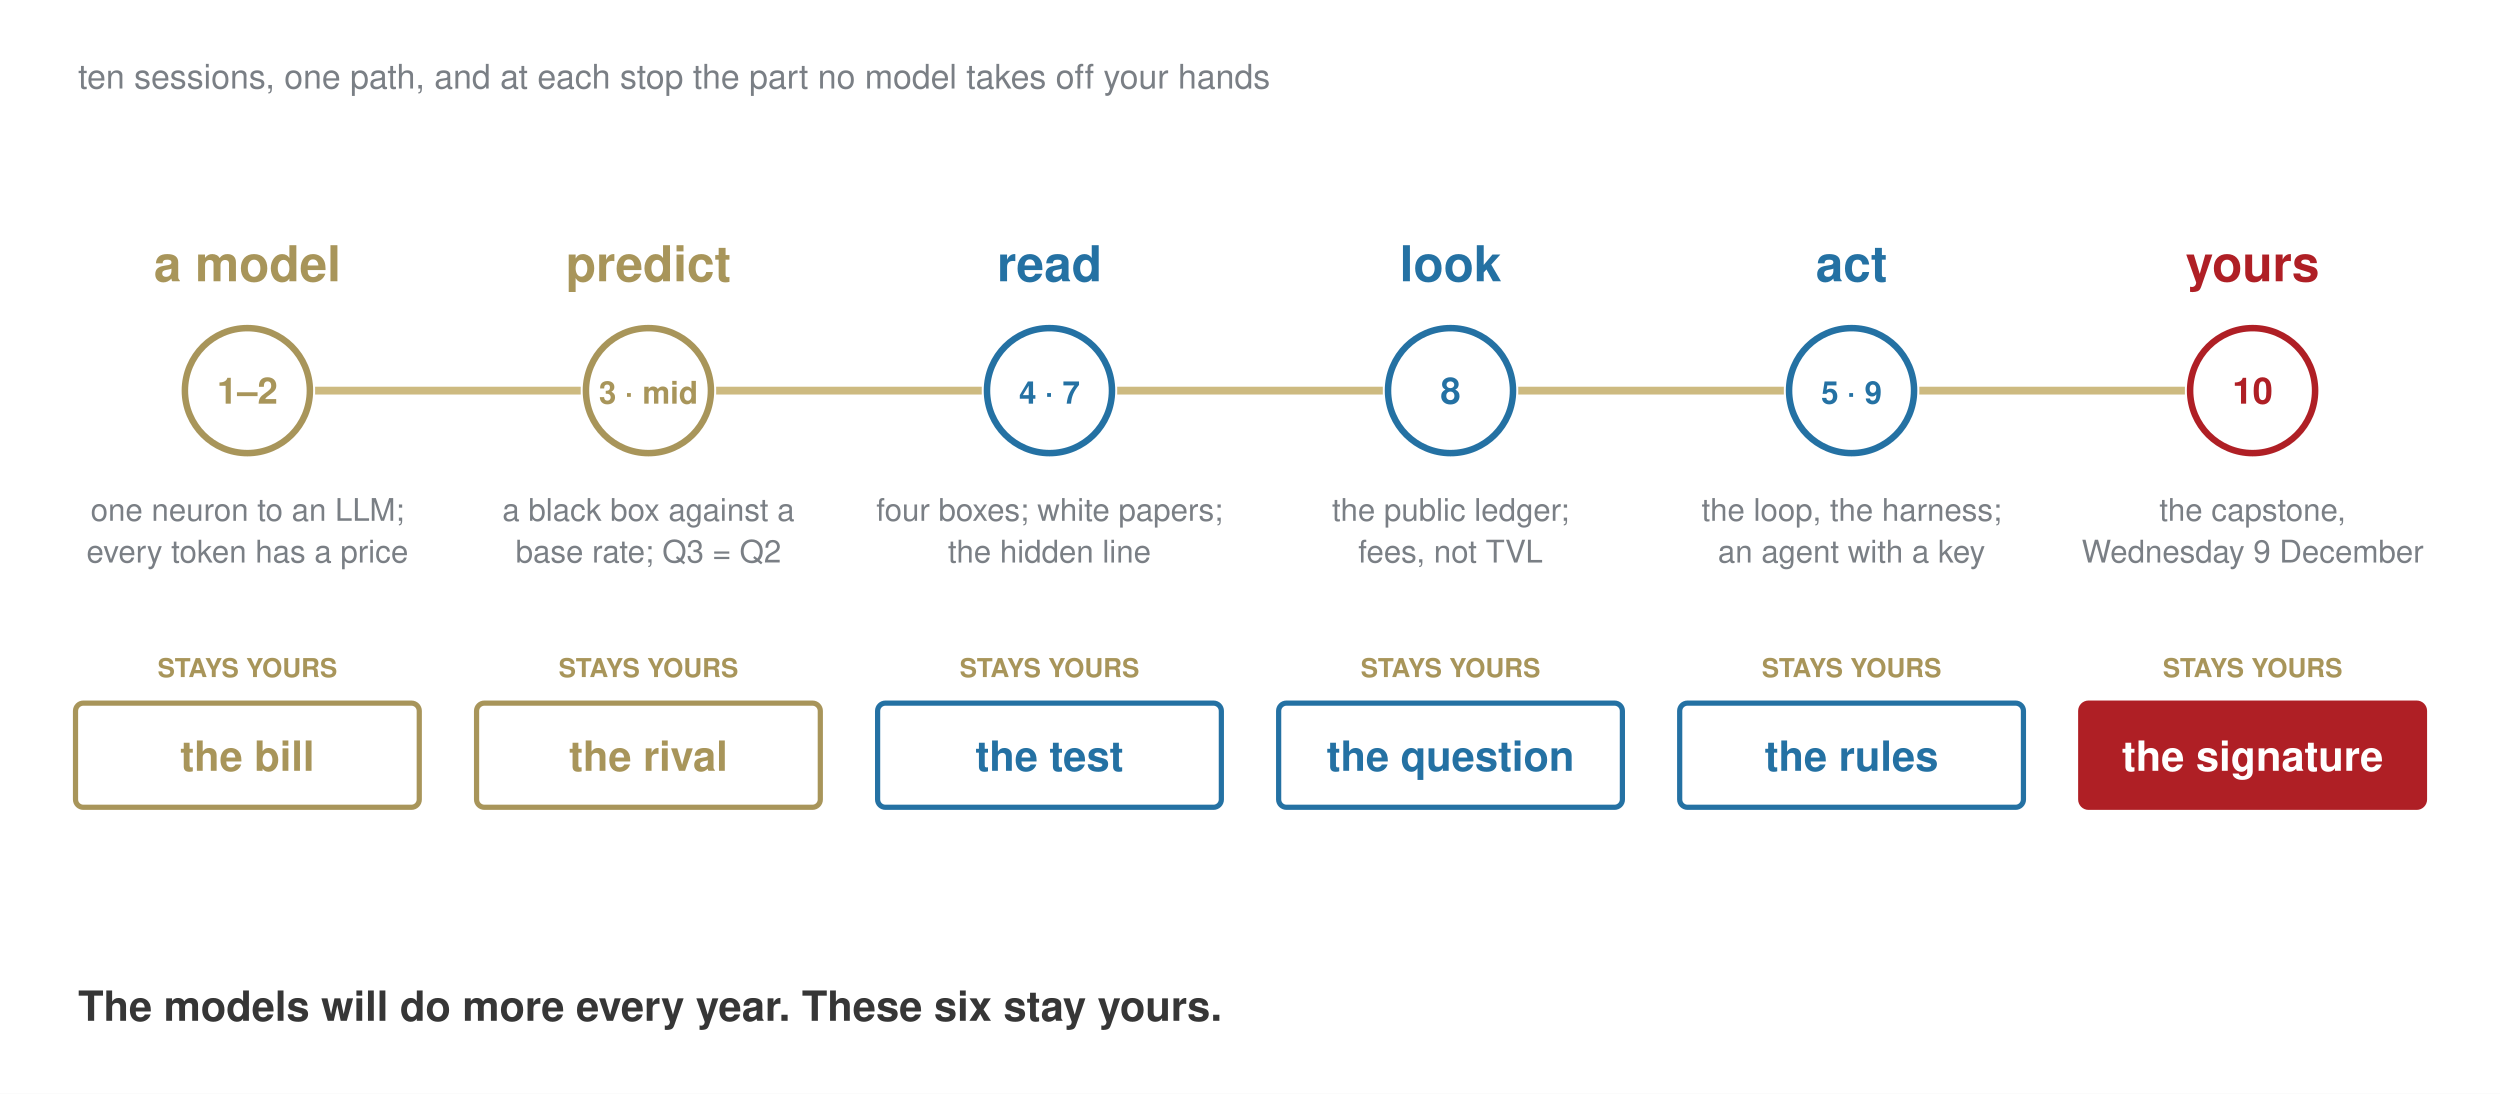
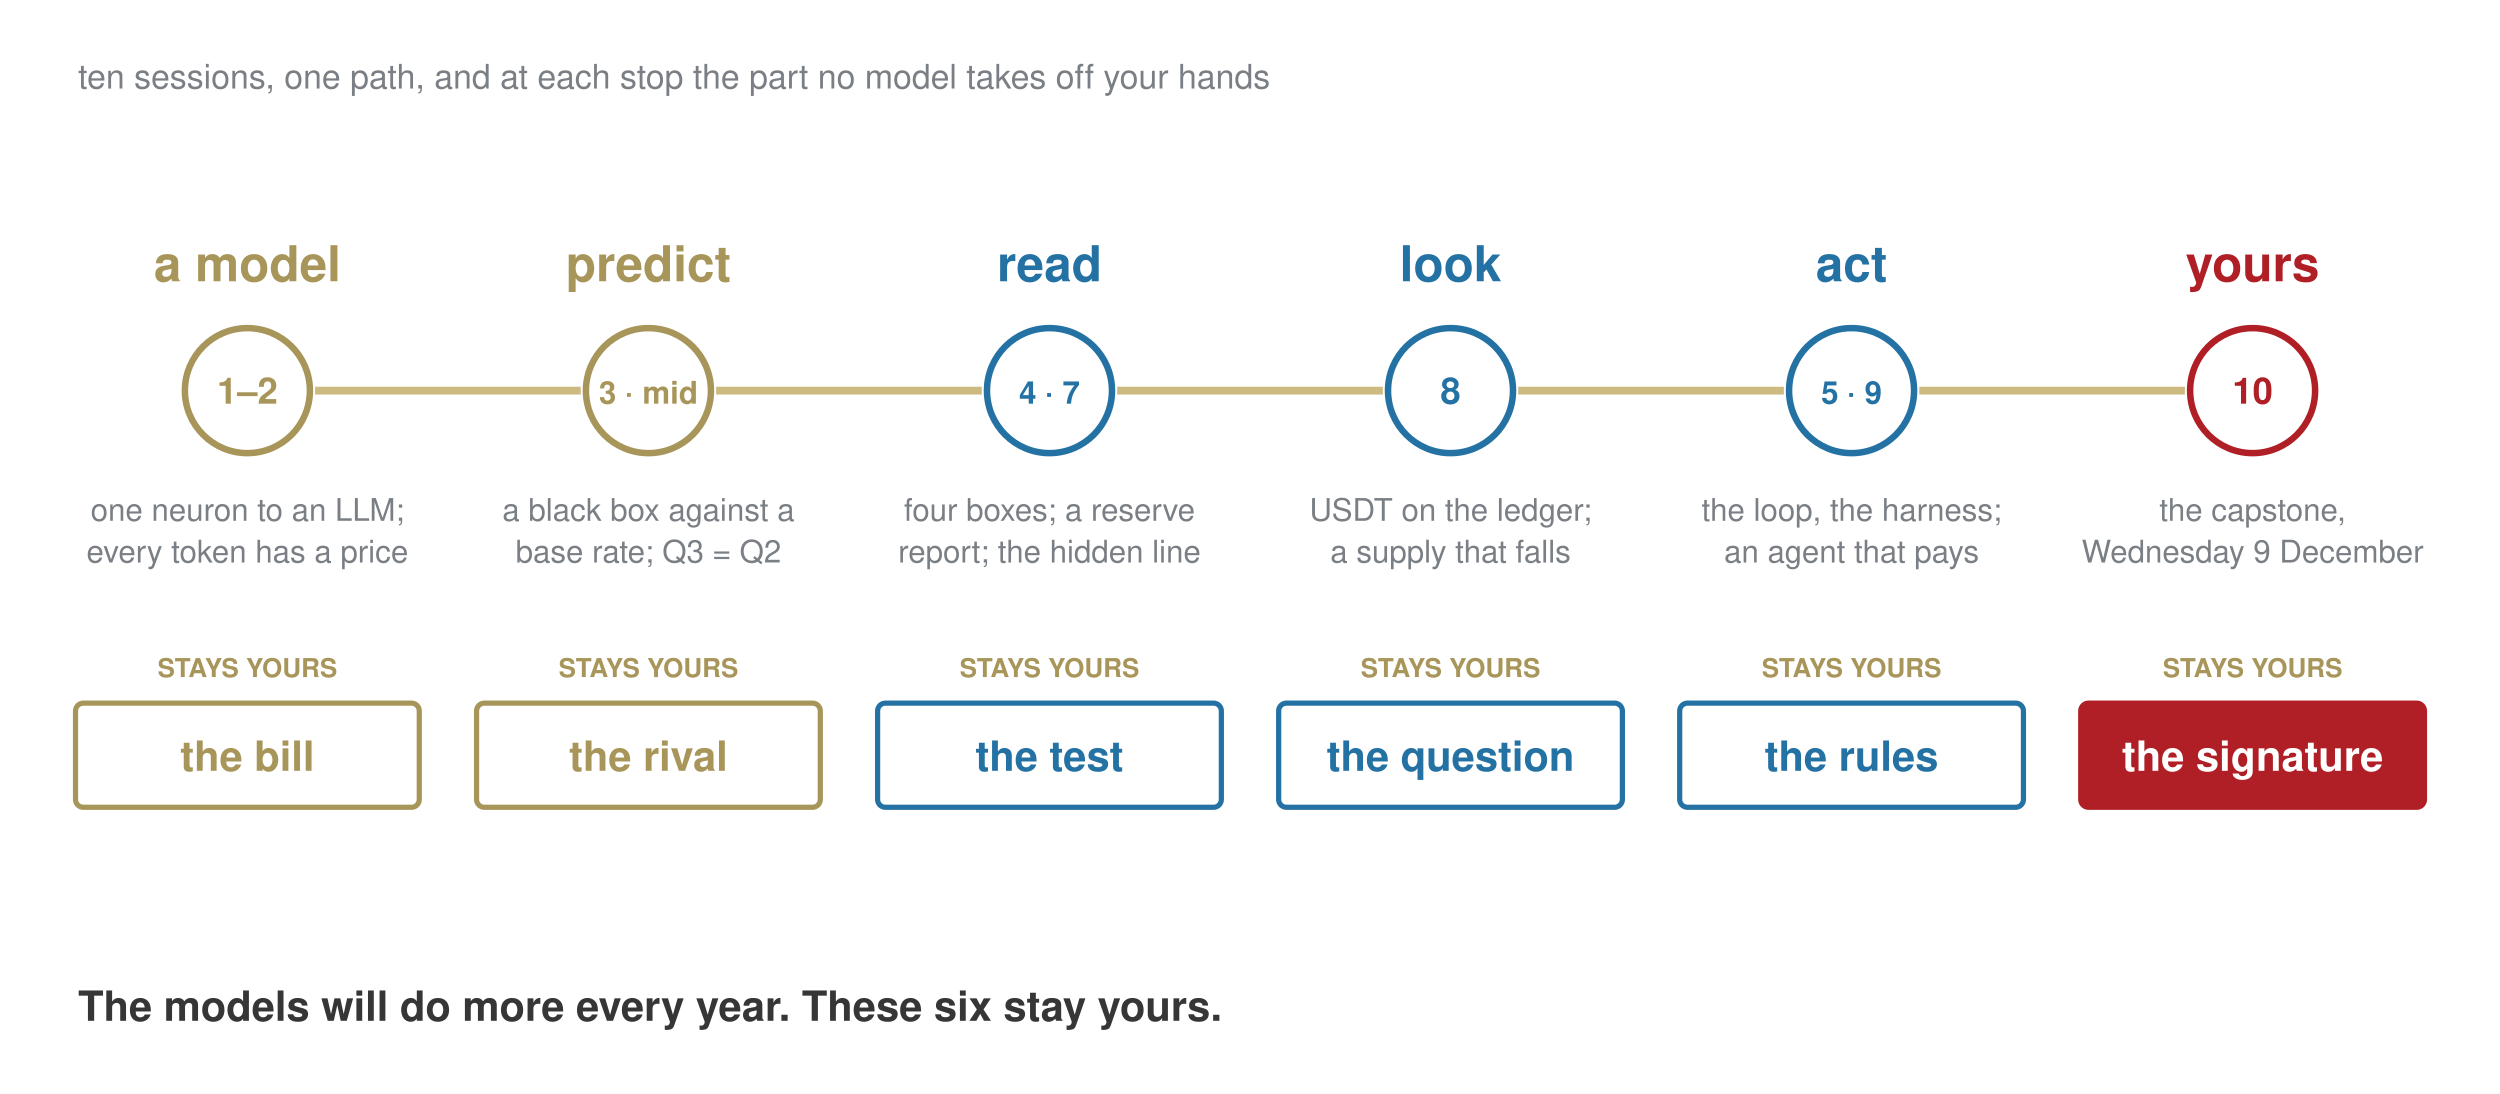
<svg xmlns="http://www.w3.org/2000/svg" viewBox="0 0 960 420" width="960" height="420" font-family="'Source Sans 3','Source Sans Pro',-apple-system,Helvetica,Arial,sans-serif">
  <rect width="960" height="420" fill="#ffffff" />
  <text x="30.0" y="34.0" font-size="13" font-weight="400" fill="#7a7f85" text-anchor="start">ten sessions, one path, and at each stop the part no model takes off your hands</text>
  <text x="95.0" y="108.0" font-size="19" font-weight="700" fill="#a8955a" text-anchor="middle">a model</text>
  <circle cx="95" cy="150" r="24" fill="#ffffff" stroke="#a8955a" stroke-width="2.5" />
  <text x="95.0" y="155.0" font-size="14" font-weight="700" fill="#a8955a" text-anchor="middle">1–2</text>
  <text x="95.0" y="200.0" font-size="12" font-weight="400" fill="#7a7f85" text-anchor="middle">one neuron to an LLM;</text>
  <text x="95.0" y="216.0" font-size="12" font-weight="400" fill="#7a7f85" text-anchor="middle">every token has a price</text>
  <text x="95.0" y="260.0" font-size="10" font-weight="700" fill="#a8955a" text-anchor="middle">STAYS YOURS</text>
  <rect x="29.0" y="270.0" width="132.0" height="40.0" rx="3" fill="#ffffff" stroke="#a8955a" stroke-width="2" />
  <text x="95.0" y="296.0" font-size="16" font-weight="700" fill="#a8955a" text-anchor="middle">the bill</text>
  <line x1="121" y1="150" x2="223" y2="150" stroke="#CDBA80" stroke-width="3" />
  <text x="249.0" y="108.0" font-size="19" font-weight="700" fill="#a8955a" text-anchor="middle">predict</text>
  <circle cx="249" cy="150" r="24" fill="#ffffff" stroke="#a8955a" stroke-width="2.5" />
  <text x="249.0" y="155.0" font-size="12" font-weight="700" fill="#a8955a" text-anchor="middle">3 · mid</text>
  <text x="249.0" y="200.0" font-size="12" font-weight="400" fill="#7a7f85" text-anchor="middle">a black box against a</text>
  <text x="249.0" y="216.0" font-size="12" font-weight="400" fill="#7a7f85" text-anchor="middle">base rate; Q3 = Q2</text>
  <text x="249.0" y="260.0" font-size="10" font-weight="700" fill="#a8955a" text-anchor="middle">STAYS YOURS</text>
  <rect x="183.0" y="270.0" width="132.0" height="40.0" rx="3" fill="#ffffff" stroke="#a8955a" stroke-width="2" />
  <text x="249.0" y="296.0" font-size="16" font-weight="700" fill="#a8955a" text-anchor="middle">the rival</text>
  <line x1="275" y1="150" x2="377" y2="150" stroke="#CDBA80" stroke-width="3" />
  <text x="403.0" y="108.0" font-size="19" font-weight="700" fill="#2471a3" text-anchor="middle">read</text>
  <circle cx="403" cy="150" r="24" fill="#ffffff" stroke="#2471a3" stroke-width="2.5" />
  <text x="403.0" y="155.0" font-size="12" font-weight="700" fill="#2471a3" text-anchor="middle">4 · 7</text>
-   <text x="403.0" y="200.0" font-size="12" font-weight="400" fill="#7a7f85" text-anchor="middle">four boxes; white papers;</text>
-   <text x="403.0" y="216.0" font-size="12" font-weight="400" fill="#7a7f85" text-anchor="middle">the hidden line</text>
+   <text x="403.0" y="200.0" font-size="12" font-weight="400" fill="#7a7f85" text-anchor="middle">four boxes; a reserve</text>
+   <text x="403.0" y="216.0" font-size="12" font-weight="400" fill="#7a7f85" text-anchor="middle">report; the hidden line</text>
  <text x="403.0" y="260.0" font-size="10" font-weight="700" fill="#a8955a" text-anchor="middle">STAYS YOURS</text>
  <rect x="337.0" y="270.0" width="132.0" height="40.0" rx="3" fill="#ffffff" stroke="#2471a3" stroke-width="2" />
  <text x="403.0" y="296.0" font-size="16" font-weight="700" fill="#2471a3" text-anchor="middle">the test</text>
  <line x1="429" y1="150" x2="531" y2="150" stroke="#CDBA80" stroke-width="3" />
  <text x="557.0" y="108.0" font-size="19" font-weight="700" fill="#2471a3" text-anchor="middle">look</text>
  <circle cx="557" cy="150" r="24" fill="#ffffff" stroke="#2471a3" stroke-width="2.5" />
  <text x="557.0" y="155.0" font-size="14" font-weight="700" fill="#2471a3" text-anchor="middle">8</text>
-   <text x="557.0" y="200.0" font-size="12" font-weight="400" fill="#7a7f85" text-anchor="middle">the public ledger;</text>
-   <text x="557.0" y="216.0" font-size="12" font-weight="400" fill="#7a7f85" text-anchor="middle">fees, not TVL</text>
+   <text x="557.0" y="200.0" font-size="12" font-weight="400" fill="#7a7f85" text-anchor="middle">USDT on the ledger;</text>
+   <text x="557.0" y="216.0" font-size="12" font-weight="400" fill="#7a7f85" text-anchor="middle">a supply that falls</text>
  <text x="557.0" y="260.0" font-size="10" font-weight="700" fill="#a8955a" text-anchor="middle">STAYS YOURS</text>
  <rect x="491.0" y="270.0" width="132.0" height="40.0" rx="3" fill="#ffffff" stroke="#2471a3" stroke-width="2" />
  <text x="557.0" y="296.0" font-size="16" font-weight="700" fill="#2471a3" text-anchor="middle">the question</text>
  <line x1="583" y1="150" x2="685" y2="150" stroke="#CDBA80" stroke-width="3" />
  <text x="711.0" y="108.0" font-size="19" font-weight="700" fill="#2471a3" text-anchor="middle">act</text>
  <circle cx="711" cy="150" r="24" fill="#ffffff" stroke="#2471a3" stroke-width="2.5" />
  <text x="711.0" y="155.0" font-size="12" font-weight="700" fill="#2471a3" text-anchor="middle">5 · 9</text>
  <text x="711.0" y="200.0" font-size="12" font-weight="400" fill="#7a7f85" text-anchor="middle">the loop, the harness;</text>
-   <text x="711.0" y="216.0" font-size="12" font-weight="400" fill="#7a7f85" text-anchor="middle">an agent with a key</text>
+   <text x="711.0" y="216.0" font-size="12" font-weight="400" fill="#7a7f85" text-anchor="middle">an agent that pays</text>
  <text x="711.0" y="260.0" font-size="10" font-weight="700" fill="#a8955a" text-anchor="middle">STAYS YOURS</text>
  <rect x="645.0" y="270.0" width="132.0" height="40.0" rx="3" fill="#ffffff" stroke="#2471a3" stroke-width="2" />
  <text x="711.0" y="296.0" font-size="16" font-weight="700" fill="#2471a3" text-anchor="middle">the rules</text>
  <line x1="737" y1="150" x2="839" y2="150" stroke="#CDBA80" stroke-width="3" />
  <text x="865.0" y="108.0" font-size="19" font-weight="700" fill="#AF1F25" text-anchor="middle">yours</text>
  <circle cx="865" cy="150" r="24" fill="#ffffff" stroke="#AF1F25" stroke-width="2.5" />
  <text x="865.0" y="155.0" font-size="14" font-weight="700" fill="#AF1F25" text-anchor="middle">10</text>
  <text x="865.0" y="200.0" font-size="12" font-weight="400" fill="#7a7f85" text-anchor="middle">the capstone,</text>
  <text x="865.0" y="216.0" font-size="12" font-weight="400" fill="#7a7f85" text-anchor="middle">Wednesday 9 December</text>
  <text x="865.0" y="260.0" font-size="10" font-weight="700" fill="#a8955a" text-anchor="middle">STAYS YOURS</text>
  <rect x="799.0" y="270.0" width="132.0" height="40.0" rx="3" fill="#AF1F25" stroke="#AF1F25" stroke-width="2" />
  <text x="865.0" y="296.0" font-size="16" font-weight="700" fill="#ffffff" text-anchor="middle">the signature</text>
  <text x="30.0" y="392.0" font-size="16" font-weight="700" fill="#363636" text-anchor="start">The models will do more every year. These six stay yours.</text>
</svg>
